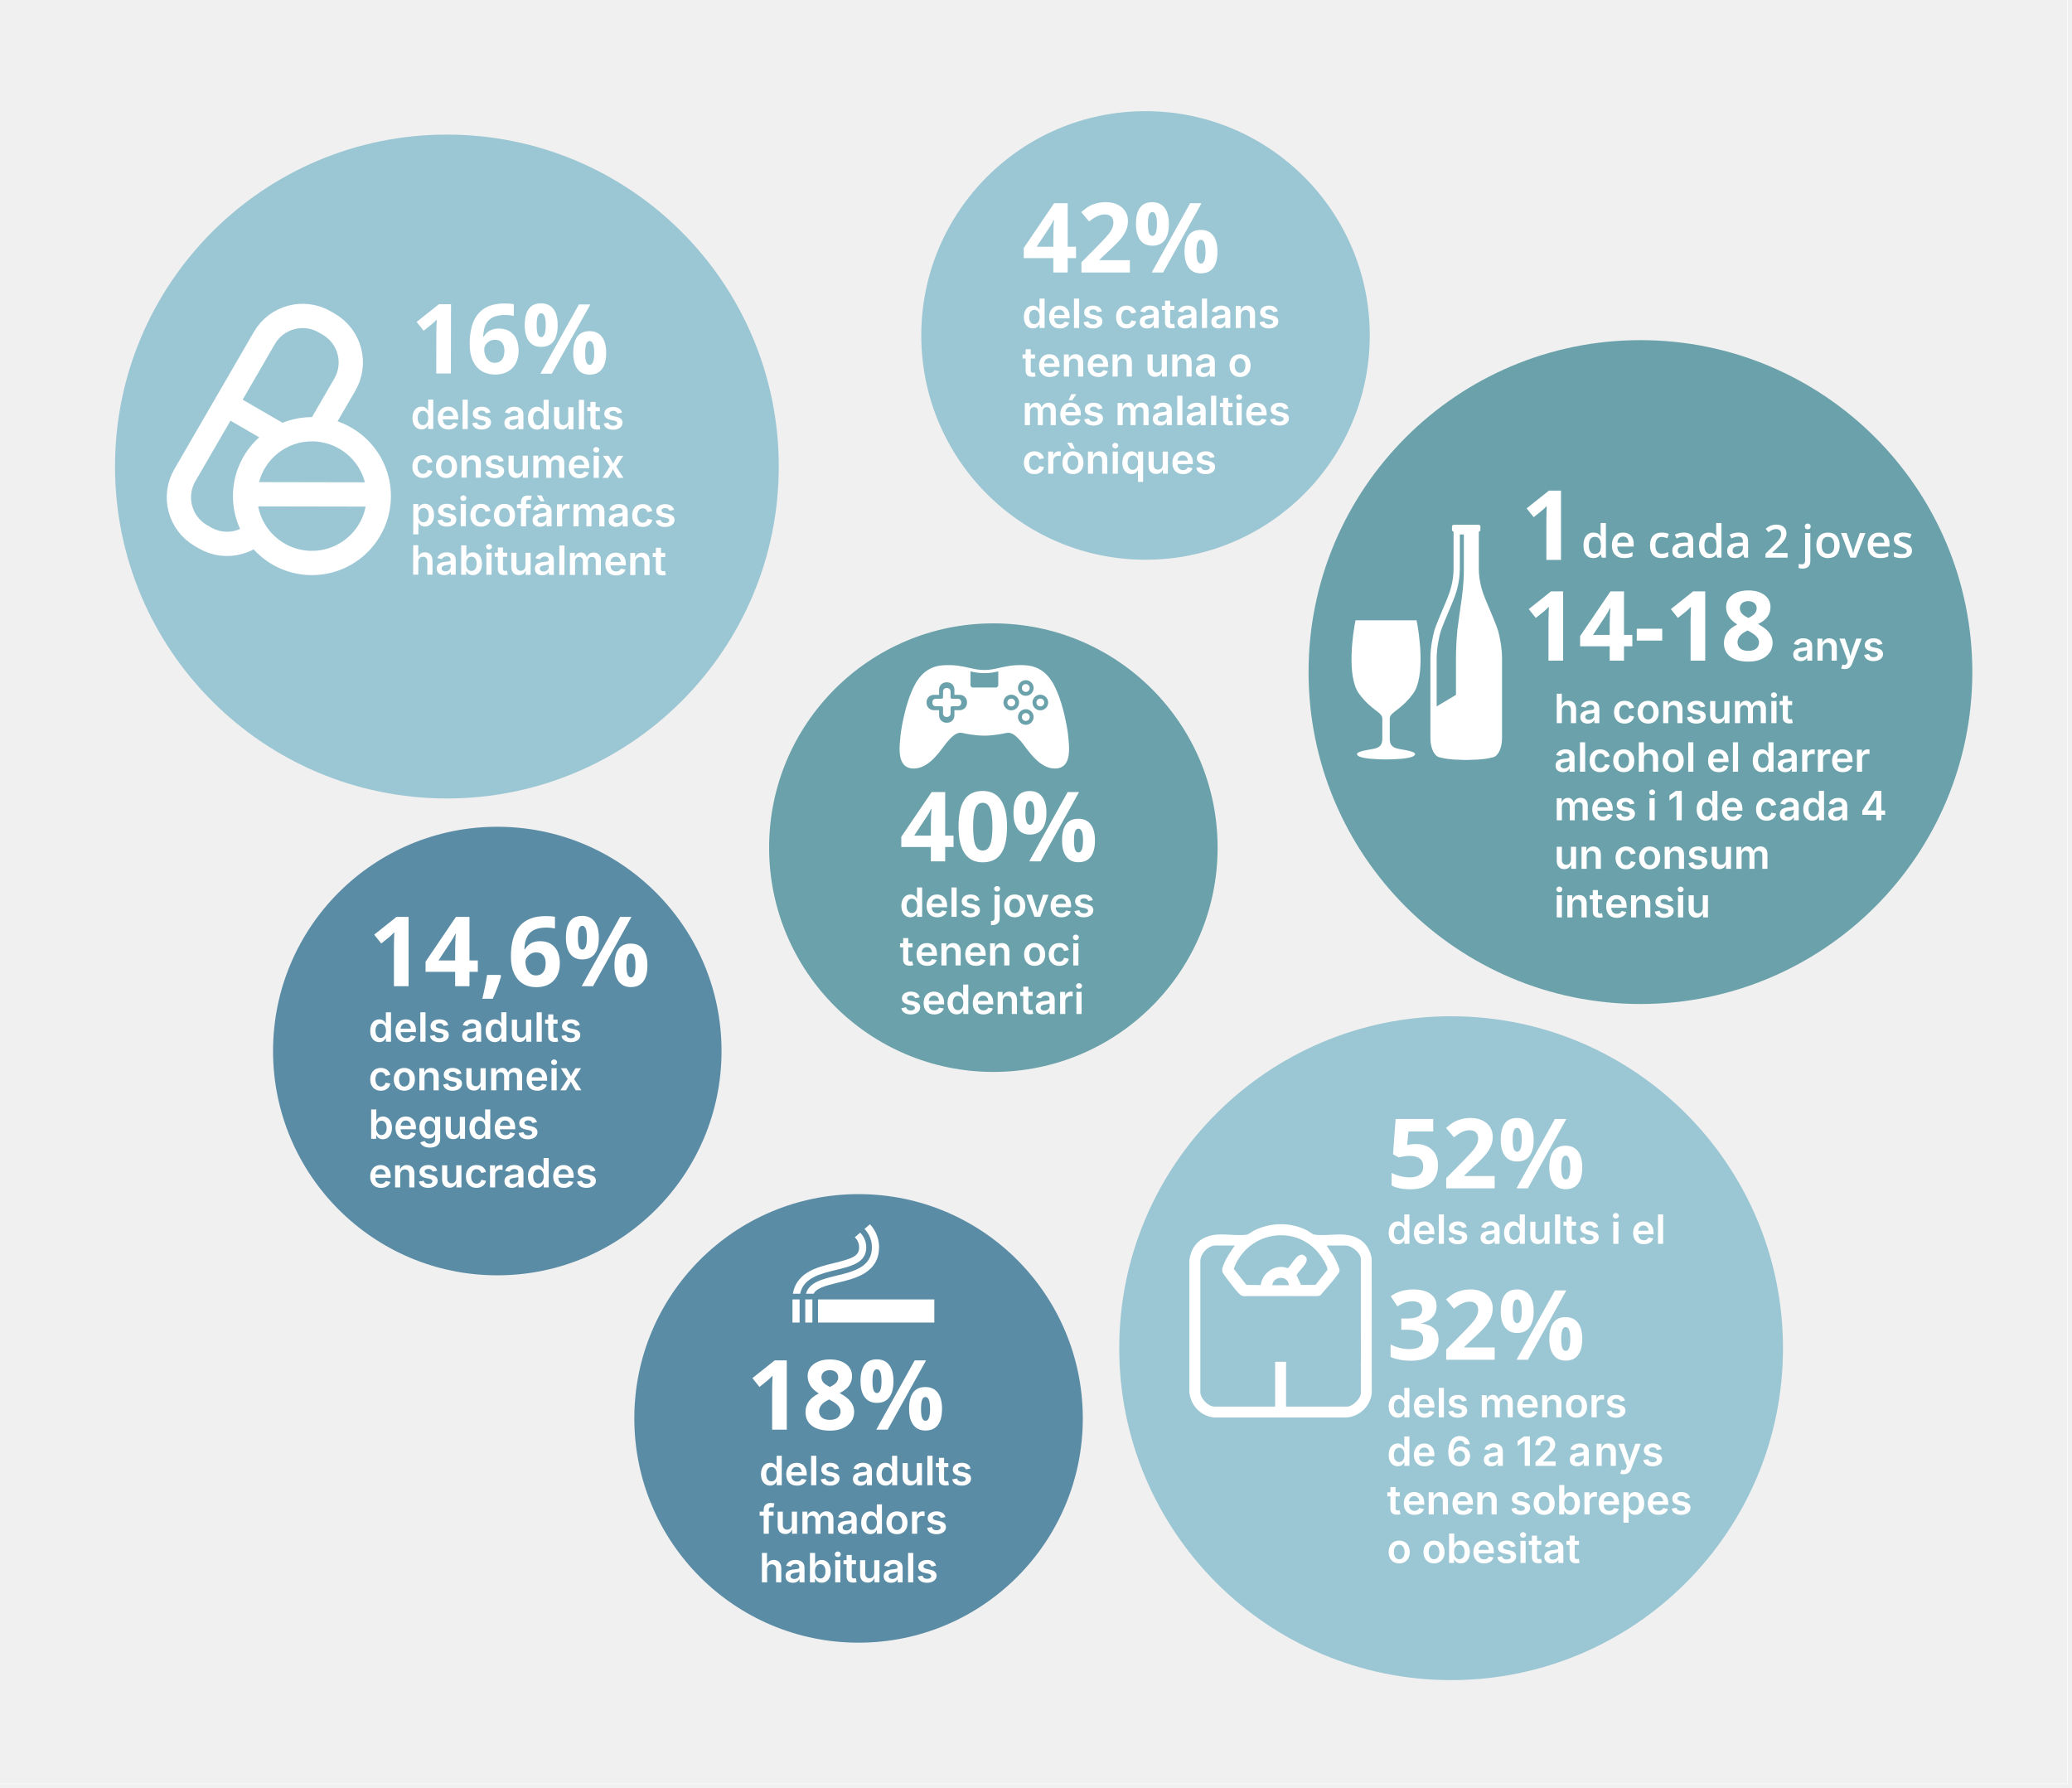
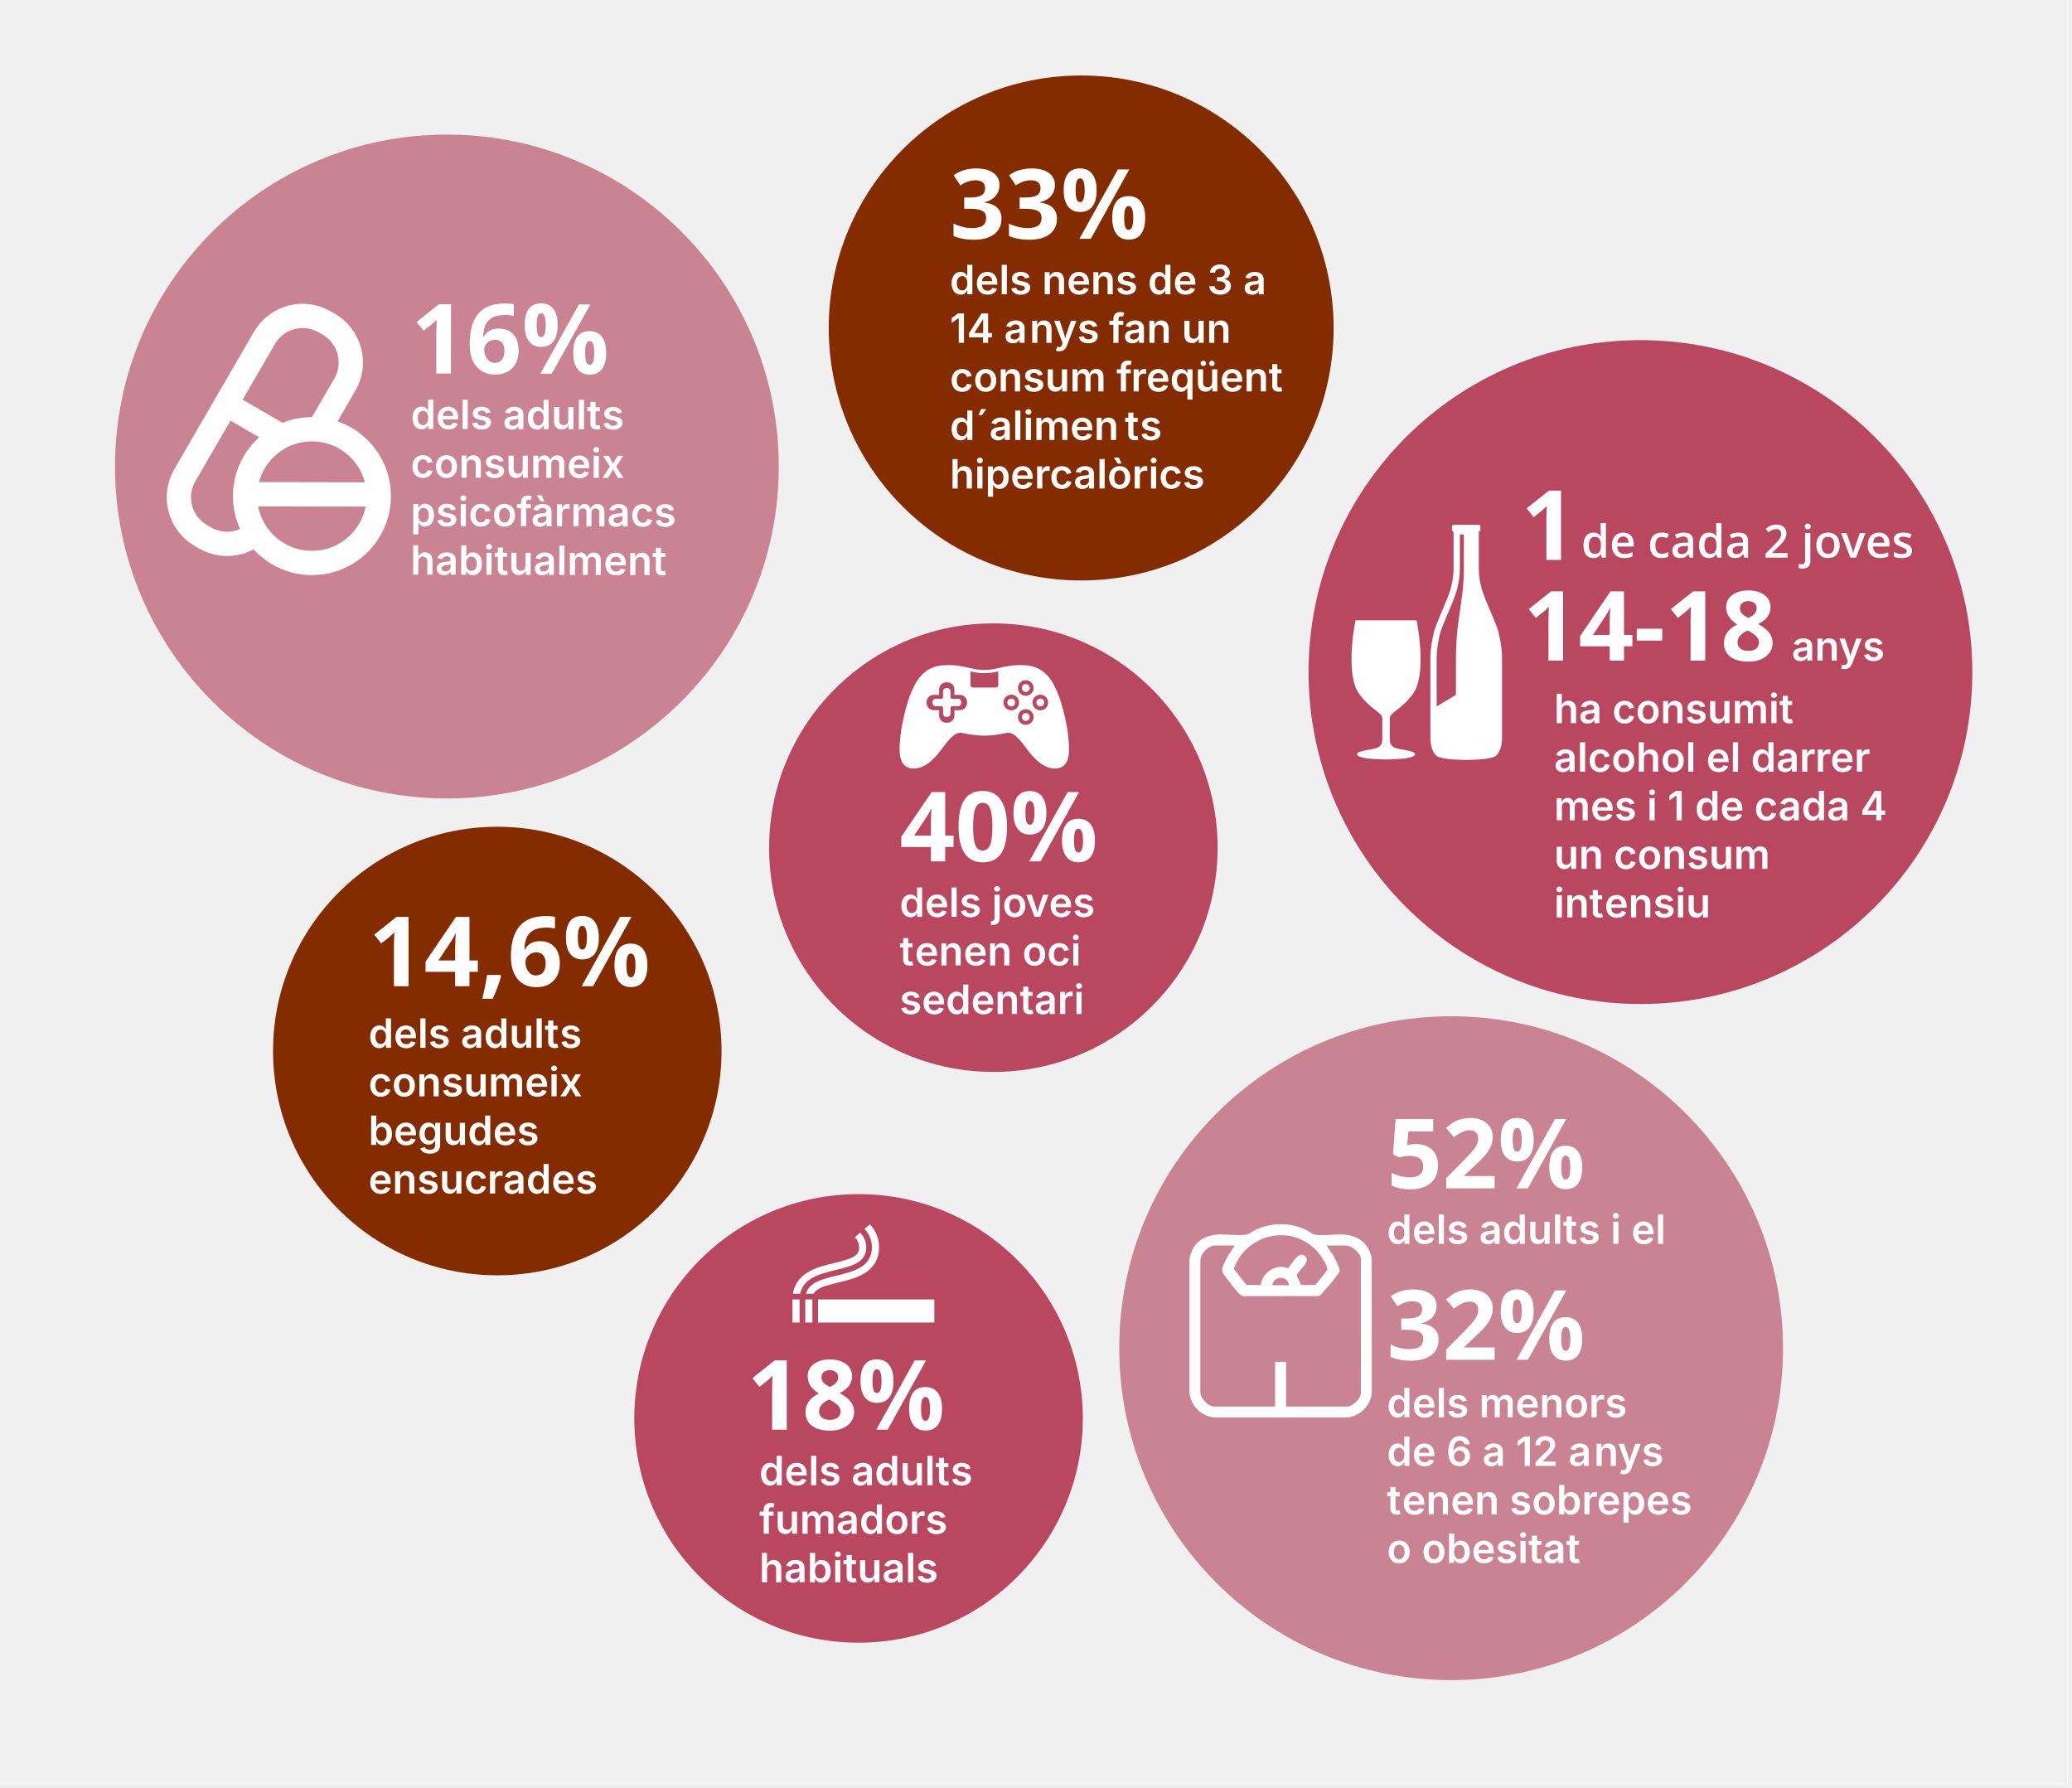
<svg xmlns="http://www.w3.org/2000/svg" id="Capa_1" data-name="Capa 1" viewBox="0 0 1024.15 883.38">
  <defs>
    <style>
-       .cls-1, .cls-2, .cls-3, .cls-4 {
+       .cls-1, .cls-2 {
+         fill: #c98392;
+       }
+ 
+       .cls-3, .cls-4, .cls-5, .cls-6 {
        font-weight: 600;
      }

-       .cls-1, .cls-2, .cls-4 {
+       .cls-3, .cls-4, .cls-6 {
        font-family: Inter-SemiBold, Inter;
        font-size: 20px;
      }

-       .cls-1, .cls-5 {
-         letter-spacing: -.02em;
-       }
- 
-       .cls-6, .cls-7 {
+       .cls-3, .cls-7 {
+         letter-spacing: -.02em;
+       }
+ 
+       .cls-8, .cls-9 {
        fill: none;
      }

-       .cls-6, .cls-7, .cls-8 {
+       .cls-8, .cls-9, .cls-2 {
        stroke: #fff;
        stroke-miterlimit: 10;
      }

-       .cls-6, .cls-8 {
+       .cls-8, .cls-2 {
        stroke-width: 12px;
      }

-       .cls-9, .cls-3, .cls-4, .cls-10 {
+       .cls-10, .cls-5, .cls-6, .cls-11 {
        fill: #fff;
      }

-       .cls-9, .cls-11 {
+       .cls-10, .cls-12 {
        font-family: OpenSans-ExtraBold, 'Open Sans';
        font-size: 48px;
        font-weight: 700;
      }

-       .cls-12 {
-         fill: #6aa1aa;
-       }
- 
-       .cls-13 {
-         fill: #b7d8d9;
-       }
- 
-       .cls-14, .cls-8 {
-         fill: #9bc6d3;
-       }
- 
-       .cls-15 {
-         fill: #5b8ca5;
-       }
- 
-       .cls-3 {
+       .cls-5 {
        font-family: OpenSans-SemiBold, 'Open Sans';
        font-size: 22.54px;
      }

-       .cls-7 {
+       .cls-9 {
        stroke-width: .25px;
      }

+       .cls-13 {
+         letter-spacing: 0em;
+       }
+ 
+       .cls-14 {
+         fill: #842c00;
+       }
+ 
+       .cls-15 {
+         letter-spacing: -.02em;
+       }
+ 
      .cls-16 {
-         letter-spacing: 0em;
+         letter-spacing: -.02em;
      }

      .cls-17 {
        letter-spacing: -.02em;
      }

      .cls-18 {
        letter-spacing: -.02em;
      }

      .cls-19 {
        letter-spacing: -.02em;
      }

      .cls-20 {
-         letter-spacing: -.02em;
+         letter-spacing: 0em;
      }

      .cls-21 {
        letter-spacing: 0em;
      }

      .cls-22 {
-         letter-spacing: 0em;
+         letter-spacing: -.01em;
      }

      .cls-23 {
-         letter-spacing: -.01em;
+         letter-spacing: 0em;
      }

      .cls-24 {
-         letter-spacing: 0em;
+         fill: #ba4760;
      }
    </style>
  </defs>
-   <g>
-     <circle class="cls-14" cx="566.21" cy="165.78" r="110.84" />
-     <g>
-       <text class="cls-9" transform="translate(505.2 134.68)">
-         <tspan x="0" y="0">42%</tspan>
-       </text>
-       <text class="cls-4" transform="translate(505.2 162.1)">
-         <tspan x="0" y="0">dels catalans </tspan>
-         <tspan class="cls-21" x="0" y="24">t</tspan>
-         <tspan x="7.49" y="24">enen una o </tspan>
-         <tspan x="0" y="48">més malalties </tspan>
-         <tspan x="0" y="72">c</tspan>
-         <tspan class="cls-18" x="11.55" y="72">r</tspan>
-         <tspan x="19.03" y="72">òniques</tspan>
-       </text>
-     </g>
-     <circle class="cls-15" cx="245.8" cy="519.43" r="110.84" />
-     <g>
-       <text class="cls-9" transform="translate(182.12 487.4)">
-         <tspan x="0" y="0">14,6%</tspan>
-       </text>
-       <text class="cls-4" transform="translate(182.12 514.83)">
-         <tspan x="0" y="0">dels adul</tspan>
-         <tspan class="cls-24" x="87.09" y="0">t</tspan>
-         <tspan x="94.53" y="0">s </tspan>
-         <tspan x="0" y="24">consumeix </tspan>
-         <tspan x="0" y="48">begudes </tspan>
-         <tspan x="0" y="72">ensuc</tspan>
-         <tspan class="cls-23" x="58.74" y="72">r</tspan>
-         <tspan x="66.47" y="72">ades</tspan>
-       </text>
-     </g>
-     <circle class="cls-14" cx="717.26" cy="666.28" r="164.04" />
-     <g>
-       <text class="cls-9" transform="translate(685.51 587.28)">
-         <tspan x="0" y="0">52%</tspan>
-       </text>
-       <text class="cls-4" transform="translate(685.51 614.7)">
-         <tspan x="0" y="0">dels adul</tspan>
-         <tspan class="cls-24" x="87.09" y="0">t</tspan>
-         <tspan x="94.53" y="0">s i el</tspan>
-       </text>
-       <text class="cls-9" transform="translate(685.51 672.01)">
-         <tspan x="0" y="0">32%</tspan>
-       </text>
-       <text class="cls-4" transform="translate(685.51 700.43)">
-         <tspan x="0" y="0">dels menors</tspan>
-         <tspan x="0" y="24">de 6 a 12 a</tspan>
-         <tspan class="cls-5" x="102.31" y="24">n</tspan>
-         <tspan x="114.1" y="24">ys </tspan>
-         <tspan class="cls-22" x="0" y="48">t</tspan>
-         <tspan x="7.49" y="48">enen sob</tspan>
-         <tspan class="cls-18" x="96.29" y="48">r</tspan>
-         <tspan x="103.77" y="48">epes</tspan>
-         <tspan x="0" y="72">o obesitat</tspan>
+   <circle class="cls-14" cx="534.4" cy="162.09" r="124.78" />
+   <g>
+     <text class="cls-10" transform="translate(469.48 118.01)">
+       <tspan x="0" y="0">33%</tspan>
+     </text>
+     <text class="cls-6" transform="translate(469.48 145.43)">
+       <tspan x="0" y="0">dels nens de 3 a </tspan>
+       <tspan x="0" y="24">14 a</tspan>
+       <tspan class="cls-7" x="39.39" y="24">n</tspan>
+       <tspan x="51.19" y="24">ys </tspan>
+       <tspan class="cls-17" x="78.65" y="24">f</tspan>
+       <tspan x="85.82" y="24">an un </tspan>
+       <tspan x="0" y="48">consum f</tspan>
+       <tspan class="cls-16" x="89.51" y="48">r</tspan>
+       <tspan x="96.99" y="48">eqüent </tspan>
+       <tspan x="0" y="72">d´alimen</tspan>
+       <tspan class="cls-23" x="86.47" y="72">t</tspan>
+       <tspan x="93.9" y="72">s </tspan>
+       <tspan x="0" y="96">hipe</tspan>
+       <tspan class="cls-16" x="41.82" y="96">r</tspan>
+       <tspan x="49.3" y="96">calòrics</tspan>
+     </text>
+   </g>
+   <circle class="cls-14" cx="245.8" cy="519.43" r="110.84" />
+   <g>
+     <text class="cls-10" transform="translate(182.12 487.4)">
+       <tspan x="0" y="0">14,6%</tspan>
+     </text>
+     <text class="cls-6" transform="translate(182.12 517.83)">
+       <tspan x="0" y="0">dels adul</tspan>
+       <tspan class="cls-23" x="87.09" y="0">t</tspan>
+       <tspan x="94.53" y="0">s </tspan>
+       <tspan x="0" y="24">consumeix </tspan>
+       <tspan x="0" y="48">begudes </tspan>
+       <tspan x="0" y="72">ensuc</tspan>
+       <tspan class="cls-22" x="58.74" y="72">r</tspan>
+       <tspan x="66.47" y="72">ades</tspan>
+     </text>
+   </g>
+   <circle class="cls-1" cx="717.26" cy="666.28" r="164.04" />
+   <g>
+     <text class="cls-10" transform="translate(685.51 587.28)">
+       <tspan x="0" y="0">52%</tspan>
+     </text>
+     <text class="cls-6" transform="translate(685.51 614.7)">
+       <tspan x="0" y="0">dels adul</tspan>
+       <tspan class="cls-23" x="87.09" y="0">t</tspan>
+       <tspan x="94.53" y="0">s i el</tspan>
+     </text>
+     <text class="cls-10" transform="translate(685.51 672.01)">
+       <tspan x="0" y="0">32%</tspan>
+     </text>
+     <text class="cls-6" transform="translate(685.51 700.43)">
+       <tspan x="0" y="0">dels menors</tspan>
+       <tspan x="0" y="24">de 6 a 12 a</tspan>
+       <tspan class="cls-7" x="102.31" y="24">n</tspan>
+       <tspan x="114.1" y="24">ys </tspan>
+       <tspan class="cls-21" x="0" y="48">t</tspan>
+       <tspan x="7.49" y="48">enen sob</tspan>
+       <tspan class="cls-16" x="96.29" y="48">r</tspan>
+       <tspan x="103.77" y="48">epes</tspan>
+       <tspan x="0" y="72">o obesitat</tspan>
+     </text>
+     <g>
+       <path class="cls-11" d="M587.89,622.77v65.4c.76,6.63,5.66,11.75,12.37,12.38h65.14c6.65-.43,12.12-5.69,12.65-12.37l-.05-66.22c-1.25-7.31-6.48-11.35-13.76-11.83-4.31-.28-10.91.7-14.77-.02-.72-.13-2.75-1.74-3.75-2.22-8.12-3.94-17.35-3.79-25.47.04-.95.45-3.09,2.05-3.79,2.18-3.77.7-10.29-.25-14.5,0-7.77.46-13.06,4.79-14.07,12.65ZM630.27,673.01v22.13h-30c-3.12,0-7.02-4.06-6.96-7.25v-64.55c-.02-3.74,3.81-7.81,7.53-7.81h9.53c-1.98,2.87-4.04,5.73-5.36,9-.82,2.02-1.5,3.22-.16,5.19,1.44,2.12,6.23,8.41,7.96,9.95.62.55,1.4.91,2.24.89,11.24-.09,35.85,0,35.85,0,0,0,1.25-.11,1.81-.46,2.59-3.21,5.92-6.59,8.26-9.93.39-.55,1.07-1.35,1.14-2.01.16-1.49-2.32-6.43-3.18-7.88-.36-.61-3.33-4.51-3.07-4.75h9.24c2.91,0,7.54,3.67,7.54,6.68v33.69s.05,17.11.05,17.11h-.05v15.45c0,2.61-4.08,6.68-6.68,6.68h-30.28v-22.13s-5.4,0-5.4,0Z" />
+       <path class="cls-1" d="M637.1,635.15c-.54-4.91-7.6-4.78-8.25,0h8.25Z" />
+       <line class="cls-1" x1="628.85" y1="635.15" x2="637.1" y2="635.15" />
+       <path class="cls-1" d="M636.53,626.77c2.1-1.77,5.03-8.73,8.39-6.13,3.41,2.64-2.92,7.05-4.03,9.53l2.17,4.84h7.12s5.83-7.28,5.83-7.28c.46-1.03-1.05-3.61-1.62-4.62-10.64-18.81-37.31-15.93-44.58,3.93l6.25,7.95,7.08.12c.81-6.2,7.36-10.75,13.4-8.35Z" />
+     </g>
+   </g>
+   <circle class="cls-24" cx="810.84" cy="332.14" r="164.04" />
+   <g>
+     <g>
+       <path class="cls-11" d="M723.56,280.97c0,7.35-.81,12.93-1.09,15.04-.28,2.11-1.8,12.32-2.11,15.24-.31,2.93-.71,9.14-.71,13.89v18.26l-9.53,5.71v-23.97c0-4.57,1.17-10.5,1.97-13.07.6-1.94,3.11-7.88,4.6-11.43h0c.7-1.66,1.25-2.96,1.5-3.61l.12-.3c.98-2.46,3.27-8.21,3.27-15.75v-16.83h1.97v16.83ZM740.31,311.18c-.64-2.08-3.09-7.88-4.71-11.72-.69-1.63-1.23-2.93-1.48-3.54l-.12-.31c-.91-2.3-3.05-7.67-3.05-14.64v-18.26c.44-.03.79-.39.79-.83v-1.7c0-.46-.38-.83-.85-.83h-12.36c-.47,0-.85.37-.85.83v1.7c0,.44.35.8.79.83v18.26c0,6.97-2.14,12.34-3.05,14.64l-.12.31c-.24.61-.79,1.91-1.48,3.54-1.62,3.84-4.07,9.64-4.71,11.72-.87,2.83-2.1,9.03-2.1,13.96v39.5c0,2.57.46,4.86,1.34,6.64.81,1.65,1.92,2.7,3.11,2.97.24.05.47.11.72.17,1.76.42,4.17,1,10.94,1.12v.03h.26c.46,0,.91,0,1.34,0,.43,0,.88,0,1.34,0h.26v-.03c6.77-.13,9.18-.7,10.94-1.12.25-.06.48-.12.72-.17,1.19-.26,2.29-1.32,3.11-2.97.88-1.78,1.34-4.07,1.34-6.64v-39.5c0-4.93-1.23-11.13-2.1-13.96" />
+       <path class="cls-11" d="M691.25,370.07c-4.03-.75-4.31-2.99-4.31-5.24v-9.71c0-3.27,5.28-3.81,11.53-12.32,6.25-8.51,2.95-30.53,1.7-36.25h-30.15c-1.25,5.72-4.55,27.74,1.7,36.25,6.25,8.51,11.53,9.05,11.53,12.32v9.71c0,2.25-.28,4.49-4.31,5.24-4.03.75-10.14,1.56-7.64,3.47,1.99,1.52,9.97,1.74,13.14,1.77h0s.24,0,.65,0c.42,0,.65,0,.65,0h0c3.17-.03,11.15-.25,13.14-1.77,2.5-1.91-3.61-2.72-7.64-3.47" />
+     </g>
+     <g>
+       <text class="cls-10" transform="translate(751.75 276.72)">
+         <tspan x="0" y="0">1</tspan>
      </text>
      <g>
-         <path class="cls-10" d="M587.89,622.77v65.4c.76,6.63,5.66,11.75,12.37,12.38h65.14c6.65-.43,12.12-5.69,12.65-12.37l-.05-66.22c-1.25-7.31-6.48-11.35-13.76-11.83-4.31-.28-10.91.7-14.77-.02-.72-.13-2.75-1.74-3.75-2.22-8.12-3.94-17.35-3.79-25.47.04-.95.45-3.09,2.05-3.79,2.18-3.77.7-10.29-.25-14.5,0-7.77.46-13.06,4.79-14.07,12.65ZM630.27,673.01v22.13h-30c-3.12,0-7.02-4.06-6.96-7.25v-64.55c-.02-3.74,3.81-7.81,7.53-7.81h9.53c-1.98,2.87-4.04,5.73-5.36,9-.82,2.02-1.5,3.22-.16,5.19,1.44,2.12,6.23,8.41,7.96,9.95.62.55,1.4.91,2.24.89,11.24-.09,35.85,0,35.85,0,0,0,1.25-.11,1.81-.46,2.59-3.21,5.92-6.59,8.26-9.93.39-.55,1.07-1.35,1.14-2.01.16-1.49-2.32-6.43-3.18-7.88-.36-.61-3.33-4.51-3.07-4.75h9.24c2.91,0,7.54,3.67,7.54,6.68v33.69s.05,17.11.05,17.11h-.05v15.45c0,2.61-4.08,6.68-6.68,6.68h-30.28v-22.13s-5.4,0-5.4,0Z" />
-         <path class="cls-14" d="M637.1,635.15c-.54-4.91-7.6-4.78-8.25,0h8.25Z" />
-         <line class="cls-13" x1="628.85" y1="635.15" x2="637.1" y2="635.15" />
-         <path class="cls-14" d="M636.53,626.77c2.1-1.77,5.03-8.73,8.39-6.13,3.41,2.64-2.92,7.05-4.03,9.53l2.17,4.84h7.12s5.83-7.28,5.83-7.28c.46-1.03-1.05-3.61-1.62-4.62-10.64-18.81-37.31-15.93-44.58,3.93l6.25,7.95,7.08.12c.81-6.2,7.36-10.75,13.4-8.35Z" />
+         <text class="cls-5" transform="translate(781.56 275.59)">
+           <tspan x="0" y="0">de cada 2 joves</tspan>
+         </text>
+         <text class="cls-11" transform="translate(752.79 326.51)">
+           <tspan class="cls-12" x="0" y="0">14-18</tspan>
+           <tspan class="cls-4" x="127.76" y="0" xml:space="preserve"> a</tspan>
+           <tspan class="cls-3" x="144.21" y="0">n</tspan>
+           <tspan class="cls-4" x="156.01" y="0">ys</tspan>
+         </text>
+         <text class="cls-6" transform="translate(768.13 357.39)">
+           <tspan x="0" y="0">ha consumit</tspan>
+           <tspan x="0" y="24">alcohol el dar</tspan>
+           <tspan class="cls-15" x="129.07" y="24">r</tspan>
+           <tspan class="cls-13" x="136.55" y="24">er</tspan>
+           <tspan x="0" y="48">mes i 1 de cada 4</tspan>
+           <tspan x="0" y="72">un consum</tspan>
+           <tspan x="0" y="96">in</tspan>
+           <tspan class="cls-20" x="17.41" y="96">t</tspan>
+           <tspan x="24.89" y="96">ensiu</tspan>
+         </text>
      </g>
    </g>
-     <circle class="cls-12" cx="810.84" cy="332.14" r="164.04" />
-     <g>
-       <g>
-         <path class="cls-10" d="M723.56,280.97c0,7.35-.81,12.93-1.09,15.04-.28,2.11-1.8,12.32-2.11,15.24-.31,2.93-.71,9.14-.71,13.89v18.26l-9.53,5.71v-23.97c0-4.57,1.17-10.5,1.97-13.07.6-1.94,3.11-7.88,4.6-11.43h0c.7-1.66,1.25-2.96,1.5-3.61l.12-.3c.98-2.46,3.27-8.21,3.27-15.75v-16.83h1.97v16.83ZM740.31,311.18c-.64-2.08-3.09-7.88-4.71-11.72-.69-1.63-1.23-2.93-1.48-3.54l-.12-.31c-.91-2.3-3.05-7.67-3.05-14.64v-18.26c.44-.03.79-.39.79-.83v-1.7c0-.46-.38-.83-.85-.83h-12.36c-.47,0-.85.37-.85.83v1.7c0,.44.35.8.79.83v18.26c0,6.97-2.14,12.34-3.05,14.64l-.12.31c-.24.61-.79,1.91-1.48,3.54-1.62,3.84-4.07,9.64-4.71,11.72-.87,2.83-2.1,9.03-2.1,13.96v39.5c0,2.57.46,4.86,1.34,6.64.81,1.65,1.92,2.7,3.11,2.97.24.05.47.11.72.17,1.76.42,4.17,1,10.94,1.12v.03h.26c.46,0,.91,0,1.34,0,.43,0,.88,0,1.34,0h.26v-.03c6.77-.13,9.18-.7,10.94-1.12.25-.06.48-.12.72-.17,1.19-.26,2.29-1.32,3.11-2.97.88-1.78,1.34-4.07,1.34-6.64v-39.5c0-4.93-1.23-11.13-2.1-13.96" />
-         <path class="cls-10" d="M691.25,370.07c-4.03-.75-4.31-2.99-4.31-5.24v-9.71c0-3.27,5.28-3.81,11.53-12.32,6.25-8.51,2.95-30.53,1.7-36.25h-30.15c-1.25,5.72-4.55,27.74,1.7,36.25,6.25,8.51,11.53,9.05,11.53,12.32v9.71c0,2.25-.28,4.49-4.31,5.24-4.03.75-10.14,1.56-7.64,3.47,1.99,1.52,9.97,1.74,13.14,1.77h0s.24,0,.65,0c.42,0,.65,0,.65,0h0c3.17-.03,11.15-.25,13.14-1.77,2.5-1.91-3.61-2.72-7.64-3.47" />
-       </g>
-       <g>
-         <text class="cls-9" transform="translate(751.75 276.72)">
-           <tspan x="0" y="0">1</tspan>
-         </text>
-         <g>
-           <text class="cls-3" transform="translate(781.56 275.59)">
-             <tspan x="0" y="0">de cada 2 joves</tspan>
-           </text>
-           <text class="cls-10" transform="translate(752.79 326.51)">
-             <tspan class="cls-11" x="0" y="0">14-18</tspan>
-             <tspan class="cls-2" x="127.76" y="0" xml:space="preserve"> a</tspan>
-             <tspan class="cls-1" x="144.21" y="0">n</tspan>
-             <tspan class="cls-2" x="156.01" y="0">ys</tspan>
-           </text>
-           <text class="cls-4" transform="translate(768.13 357.39)">
-             <tspan x="0" y="0">ha consumit</tspan>
-             <tspan x="0" y="24">alcohol el dar</tspan>
-             <tspan class="cls-17" x="129.07" y="24">r</tspan>
-             <tspan class="cls-16" x="136.55" y="24">er</tspan>
-             <tspan x="0" y="48">mes i 1 de cada 4</tspan>
-             <tspan x="0" y="72">un consum</tspan>
-             <tspan x="0" y="96">in</tspan>
-             <tspan class="cls-21" x="17.41" y="96">t</tspan>
-             <tspan x="24.89" y="96">ensiu</tspan>
-           </text>
-         </g>
-       </g>
-     </g>
-     <circle class="cls-15" cx="424.37" cy="700.98" r="110.84" />
-     <g>
-       <text class="cls-9" transform="translate(369.06 706.56)">
-         <tspan x="0" y="0">18%</tspan>
-       </text>
-       <text class="cls-4" transform="translate(375.27 733.99)">
-         <tspan x="0" y="0">dels adul</tspan>
-         <tspan class="cls-24" x="87.09" y="0">t</tspan>
-         <tspan x="94.53" y="0">s </tspan>
-         <tspan x="0" y="24">fumadors </tspan>
-         <tspan x="0" y="48">habituals</tspan>
-       </text>
-       <g>
-         <rect class="cls-10" x="404.34" y="642.18" width="57.48" height="11.43" />
-         <rect class="cls-10" x="398.03" y="642.18" width="3.52" height="11.43" />
-         <rect class="cls-10" x="391.7" y="642.18" width="3.52" height="11.43" />
-         <path class="cls-10" d="M429.99,605.04l-2.68,2.29c1.35,1.42,3.67,4.5,3.67,9.09,0,9.76-9.21,12-17.34,13.97-7.28,1.77-13.7,3.33-15.25,8.97h3.77c1.36-2.62,5.11-3.8,12.32-5.55,4.19-1.02,8.93-2.17,12.72-4.48,4.85-2.96,7.31-7.3,7.31-12.91s-2.72-9.47-4.51-11.38" />
-         <path class="cls-10" d="M425.18,609.17l-2.68,2.3c.29.25,2.15,2,2.15,4.96,0,4.15-2.82,5.46-12.5,7.81-4.29,1.04-9.15,2.22-13.02,4.62-4.1,2.53-6.51,6.06-7.21,10.51h3.57c1.6-7.84,9.99-9.89,17.49-11.7,8.15-1.98,15.19-3.69,15.19-11.23,0-3.78-2-6.26-2.99-7.26" />
-       </g>
-     </g>
-     <circle class="cls-12" cx="491" cy="418.91" r="110.84" />
-     <g>
-       <text class="cls-9" transform="translate(444.66 425.7)">
-         <tspan x="0" y="0">40%</tspan>
-       </text>
-       <text class="cls-4" transform="translate(444.66 453.12)">
-         <tspan x="0" y="0">dels j</tspan>
-         <tspan class="cls-20" x="50.83" y="0">ov</tspan>
-         <tspan x="73.76" y="0">es</tspan>
-         <tspan class="cls-22" x="0" y="24">t</tspan>
-         <tspan x="7.49" y="24">enen oci</tspan>
-         <tspan x="0" y="48">sedentari</tspan>
-       </text>
-       <g>
-         <path class="cls-10" d="M473.45,345.31h-2.93c-.37,0-.67-.3-.67-.67v-2.93c0-.92-.75-1.67-1.67-1.67h-.39c-.92,0-1.67.75-1.67,1.67v2.93c0,.37-.3.67-.67.67h-2.93c-.92,0-1.67.75-1.67,1.67v.39c0,.92.75,1.67,1.67,1.67h2.93c.37,0,.67.3.67.67v2.93c0,.92.75,1.67,1.67,1.67h.39c.92,0,1.67-.75,1.67-1.67v-2.93c0-.37.3-.67.67-.67h2.93c.92,0,1.67-.75,1.67-1.67v-.39c0-.92-.75-1.67-1.67-1.67" />
-         <path class="cls-10" d="M514.22,351.04c-2.13,0-3.86-1.73-3.86-3.86s1.73-3.86,3.86-3.86,3.86,1.73,3.86,3.86-1.73,3.86-3.86,3.86M507.03,358.21c-2.13,0-3.86-1.73-3.86-3.86s1.73-3.86,3.86-3.86,3.86,1.73,3.86,3.86-1.73,3.86-3.86,3.86M499.85,351.04c-2.13,0-3.86-1.73-3.86-3.86s1.73-3.86,3.86-3.86,3.86,1.73,3.86,3.86-1.73,3.86-3.86,3.86M507.03,336.15c2.13,0,3.86,1.73,3.86,3.86s-1.73,3.86-3.86,3.86-3.86-1.73-3.86-3.86,1.73-3.86,3.86-3.86M493.41,338.61c0,.64-.52,1.15-1.15,1.15h-11.42c-.63,0-1.15-.52-1.15-1.15v-6.8c2.26.5,4.32.87,6.86.87s4.55-.35,6.87-.87v6.8ZM477.96,347.41c0,1.96-1.59,3.55-3.55,3.55h-2.66v2.66c0,1.95-1.59,3.55-3.55,3.55h-.46c-1.96,0-3.55-1.59-3.55-3.55v-2.66h-2.66c-1.96,0-3.54-1.59-3.54-3.55v-.46c0-1.96,1.59-3.55,3.54-3.55h2.66v-2.66c0-1.96,1.59-3.54,3.55-3.54h.46c1.96,0,3.55,1.59,3.55,3.54v2.66h2.66c1.96,0,3.55,1.59,3.55,3.55v.46ZM527.98,363.72l-.07-.65c-.44-4.1-2.45-14.48-5.33-21.05l-.13-.3c-1.74-4-5.37-12.33-15.58-12.95-5.72-.34-9.26.47-12.87,1.28-2.56.59-4.73,1.05-7.47,1.05s-4.91-.45-7.64-1.08c-3.41-.77-6.97-1.59-12.7-1.24-10.21.62-13.84,8.95-15.58,12.96l-.12.29c-2.88,6.58-4.89,16.95-5.33,21.05l-.07.65c-.49,4.63-1.17,10.97,1.68,14.15,1.16,1.28,2.77,1.93,4.84,1.93,6.67,0,11.58-6.54,14.82-10.87.73-.97,1.38-1.83,1.95-2.49,3.21-3.69,5.06-4.71,7.49-4.17,1.71.38,6.19,1.28,10.66,1.28s8.94-.9,10.66-1.28c2.45-.53,4.28.48,7.49,4.17.57.65,1.22,1.52,1.94,2.49,3.25,4.33,8.16,10.87,14.83,10.87h.03c2.04,0,3.66-.65,4.81-1.94,2.86-3.17,2.18-9.52,1.69-14.15" />
-         <path class="cls-10" d="M499.85,345.24c-1.07,0-1.94.87-1.94,1.94s.87,1.94,1.94,1.94,1.94-.87,1.94-1.94-.87-1.94-1.94-1.94" />
-         <path class="cls-10" d="M507.03,352.41c-1.07,0-1.94.87-1.94,1.94s.87,1.94,1.94,1.94,1.94-.87,1.94-1.94-.87-1.94-1.94-1.94" />
-         <path class="cls-10" d="M514.22,345.24c-1.07,0-1.94.87-1.94,1.94s.87,1.94,1.94,1.94,1.94-.87,1.94-1.94-.87-1.94-1.94-1.94" />
-         <path class="cls-10" d="M507.03,338.07c-1.07,0-1.94.87-1.94,1.94s.87,1.94,1.94,1.94,1.94-.87,1.94-1.94-.87-1.94-1.94-1.94" />
-       </g>
-     </g>
-     <circle class="cls-14" cx="220.89" cy="230.56" r="164.04" />
-     <g>
-       <text class="cls-9" transform="translate(203.04 184.57) rotate(.1)">
-         <tspan x="0" y="0">16%</tspan>
-       </text>
-       <text class="cls-4" transform="translate(202.99 212) rotate(.1)">
-         <tspan x="0" y="0">dels adul</tspan>
-         <tspan class="cls-24" x="87.09" y="0">t</tspan>
-         <tspan x="94.53" y="0">s </tspan>
-         <tspan x="0" y="24">consumeix </tspan>
-         <tspan x="0" y="48">psico</tspan>
-         <tspan class="cls-19" x="52.39" y="48">f</tspan>
-         <tspan x="59.57" y="48">àrmacs </tspan>
-         <tspan x="0" y="72">habitualment</tspan>
-       </text>
-       <g>
-         <rect class="cls-6" x="107.9" y="151.43" width="45.96" height="122.07" rx="21.83" ry="21.83" transform="translate(124.23 -36.99) rotate(30.1)" />
-         <line class="cls-6" x1="111.72" y1="199.69" x2="151.48" y2="222.75" />
-       </g>
-       <g>
-         <circle class="cls-8" cx="154.18" cy="245.18" r="33.04" />
-         <line class="cls-6" x1="118.53" y1="244.24" x2="190.7" y2="244.38" />
-       </g>
-     </g>
-   </g>
-   <rect class="cls-7" x="-.2" y="-.15" width="1022.02" height="881.71" />
+   </g>
+   <circle class="cls-24" cx="424.37" cy="700.98" r="110.84" />
+   <g>
+     <text class="cls-10" transform="translate(369.06 706.56)">
+       <tspan x="0" y="0">18%</tspan>
+     </text>
+     <text class="cls-6" transform="translate(375.27 733.99)">
+       <tspan x="0" y="0">dels adul</tspan>
+       <tspan class="cls-23" x="87.09" y="0">t</tspan>
+       <tspan x="94.53" y="0">s </tspan>
+       <tspan x="0" y="24">fumadors </tspan>
+       <tspan x="0" y="48">habituals</tspan>
+     </text>
+     <g>
+       <rect class="cls-11" x="404.34" y="642.18" width="57.48" height="11.43" />
+       <rect class="cls-11" x="398.03" y="642.18" width="3.52" height="11.43" />
+       <rect class="cls-11" x="391.7" y="642.18" width="3.52" height="11.43" />
+       <path class="cls-11" d="M429.99,605.04l-2.68,2.29c1.35,1.42,3.67,4.5,3.67,9.09,0,9.76-9.21,12-17.34,13.97-7.28,1.77-13.7,3.33-15.25,8.97h3.77c1.36-2.62,5.11-3.8,12.32-5.55,4.19-1.02,8.93-2.17,12.72-4.48,4.85-2.96,7.31-7.3,7.31-12.91s-2.72-9.47-4.51-11.38" />
+       <path class="cls-11" d="M425.18,609.17l-2.68,2.3c.29.25,2.15,2,2.15,4.96,0,4.15-2.82,5.46-12.5,7.81-4.29,1.04-9.15,2.22-13.02,4.62-4.1,2.53-6.51,6.06-7.21,10.51h3.57c1.6-7.84,9.99-9.89,17.49-11.7,8.15-1.98,15.19-3.69,15.19-11.23,0-3.78-2-6.26-2.99-7.26" />
+     </g>
+   </g>
+   <circle class="cls-24" cx="491" cy="418.91" r="110.84" />
+   <g>
+     <text class="cls-10" transform="translate(444.66 425.7)">
+       <tspan x="0" y="0">40%</tspan>
+     </text>
+     <text class="cls-6" transform="translate(444.66 453.12)">
+       <tspan x="0" y="0">dels j</tspan>
+       <tspan class="cls-19" x="50.83" y="0">ov</tspan>
+       <tspan x="73.76" y="0">es</tspan>
+       <tspan class="cls-21" x="0" y="24">t</tspan>
+       <tspan x="7.49" y="24">enen oci</tspan>
+       <tspan x="0" y="48">sedentari</tspan>
+     </text>
+     <g>
+       <path class="cls-11" d="M473.45,345.31h-2.93c-.37,0-.67-.3-.67-.67v-2.93c0-.92-.75-1.67-1.67-1.67h-.39c-.92,0-1.67.75-1.67,1.67v2.93c0,.37-.3.67-.67.67h-2.93c-.92,0-1.67.75-1.67,1.67v.39c0,.92.75,1.67,1.67,1.67h2.93c.37,0,.67.3.67.67v2.93c0,.92.75,1.67,1.67,1.67h.39c.92,0,1.67-.75,1.67-1.67v-2.93c0-.37.3-.67.67-.67h2.93c.92,0,1.67-.75,1.67-1.67v-.39c0-.92-.75-1.67-1.67-1.67" />
+       <path class="cls-11" d="M514.22,351.04c-2.13,0-3.86-1.73-3.86-3.86s1.73-3.86,3.86-3.86,3.86,1.73,3.86,3.86-1.73,3.86-3.86,3.86M507.03,358.21c-2.13,0-3.86-1.73-3.86-3.86s1.73-3.86,3.86-3.86,3.86,1.73,3.86,3.86-1.73,3.86-3.86,3.86M499.85,351.04c-2.13,0-3.86-1.73-3.86-3.86s1.73-3.86,3.86-3.86,3.86,1.73,3.86,3.86-1.73,3.86-3.86,3.86M507.03,336.15c2.13,0,3.86,1.73,3.86,3.86s-1.73,3.86-3.86,3.86-3.86-1.73-3.86-3.86,1.73-3.86,3.86-3.86M493.41,338.61c0,.64-.52,1.15-1.15,1.15h-11.42c-.63,0-1.15-.52-1.15-1.15v-6.8c2.26.5,4.32.87,6.86.87s4.55-.35,6.87-.87v6.8ZM477.96,347.41c0,1.96-1.59,3.55-3.55,3.55h-2.66v2.66c0,1.95-1.59,3.55-3.55,3.55h-.46c-1.96,0-3.55-1.59-3.55-3.55v-2.66h-2.66c-1.96,0-3.54-1.59-3.54-3.55v-.46c0-1.96,1.59-3.55,3.54-3.55h2.66v-2.66c0-1.96,1.59-3.54,3.55-3.54h.46c1.96,0,3.55,1.59,3.55,3.54v2.66h2.66c1.96,0,3.55,1.59,3.55,3.55v.46ZM527.98,363.72l-.07-.65c-.44-4.1-2.45-14.48-5.33-21.05l-.13-.3c-1.74-4-5.37-12.33-15.58-12.95-5.72-.34-9.26.47-12.87,1.28-2.56.59-4.73,1.05-7.47,1.05s-4.91-.45-7.64-1.08c-3.41-.77-6.97-1.59-12.7-1.24-10.21.62-13.84,8.95-15.58,12.96l-.12.29c-2.88,6.58-4.89,16.95-5.33,21.05l-.07.65c-.49,4.63-1.17,10.97,1.68,14.15,1.16,1.28,2.77,1.93,4.84,1.93,6.67,0,11.58-6.54,14.82-10.87.73-.97,1.38-1.83,1.95-2.49,3.21-3.69,5.06-4.71,7.49-4.17,1.71.38,6.19,1.28,10.66,1.28s8.94-.9,10.66-1.28c2.45-.53,4.28.48,7.49,4.17.57.65,1.22,1.52,1.94,2.49,3.25,4.33,8.16,10.87,14.83,10.87h.03c2.04,0,3.66-.65,4.81-1.94,2.86-3.17,2.18-9.52,1.69-14.15" />
+       <path class="cls-11" d="M499.85,345.24c-1.07,0-1.94.87-1.94,1.94s.87,1.94,1.94,1.94,1.94-.87,1.94-1.94-.87-1.94-1.94-1.94" />
+       <path class="cls-11" d="M507.03,352.41c-1.07,0-1.94.87-1.94,1.94s.87,1.94,1.94,1.94,1.94-.87,1.94-1.94-.87-1.94-1.94-1.94" />
+       <path class="cls-11" d="M514.22,345.24c-1.07,0-1.94.87-1.94,1.94s.87,1.94,1.94,1.94,1.94-.87,1.94-1.94-.87-1.94-1.94-1.94" />
+       <path class="cls-11" d="M507.03,338.07c-1.07,0-1.94.87-1.94,1.94s.87,1.94,1.94,1.94,1.94-.87,1.94-1.94-.87-1.94-1.94-1.94" />
+     </g>
+   </g>
+   <circle class="cls-1" cx="220.89" cy="230.56" r="164.04" />
+   <g>
+     <text class="cls-10" transform="translate(203.04 184.57) rotate(.1)">
+       <tspan x="0" y="0">16%</tspan>
+     </text>
+     <text class="cls-6" transform="translate(202.99 212) rotate(.1)">
+       <tspan x="0" y="0">dels adul</tspan>
+       <tspan class="cls-23" x="87.09" y="0">t</tspan>
+       <tspan x="94.53" y="0">s </tspan>
+       <tspan x="0" y="24">consumeix </tspan>
+       <tspan x="0" y="48">psico</tspan>
+       <tspan class="cls-18" x="52.39" y="48">f</tspan>
+       <tspan x="59.57" y="48">àrmacs </tspan>
+       <tspan x="0" y="72">habitualment</tspan>
+     </text>
+     <g>
+       <rect class="cls-8" x="107.9" y="151.43" width="45.96" height="122.07" rx="21.83" ry="21.83" transform="translate(124.23 -36.99) rotate(30.1)" />
+       <line class="cls-8" x1="111.72" y1="199.69" x2="151.48" y2="222.75" />
+     </g>
+     <g>
+       <circle class="cls-2" cx="154.18" cy="245.18" r="33.04" />
+       <line class="cls-8" x1="118.53" y1="244.24" x2="190.7" y2="244.38" />
+     </g>
+   </g>
+   <rect class="cls-9" x="-.2" y="-.15" width="1022.02" height="881.71" />
</svg>
